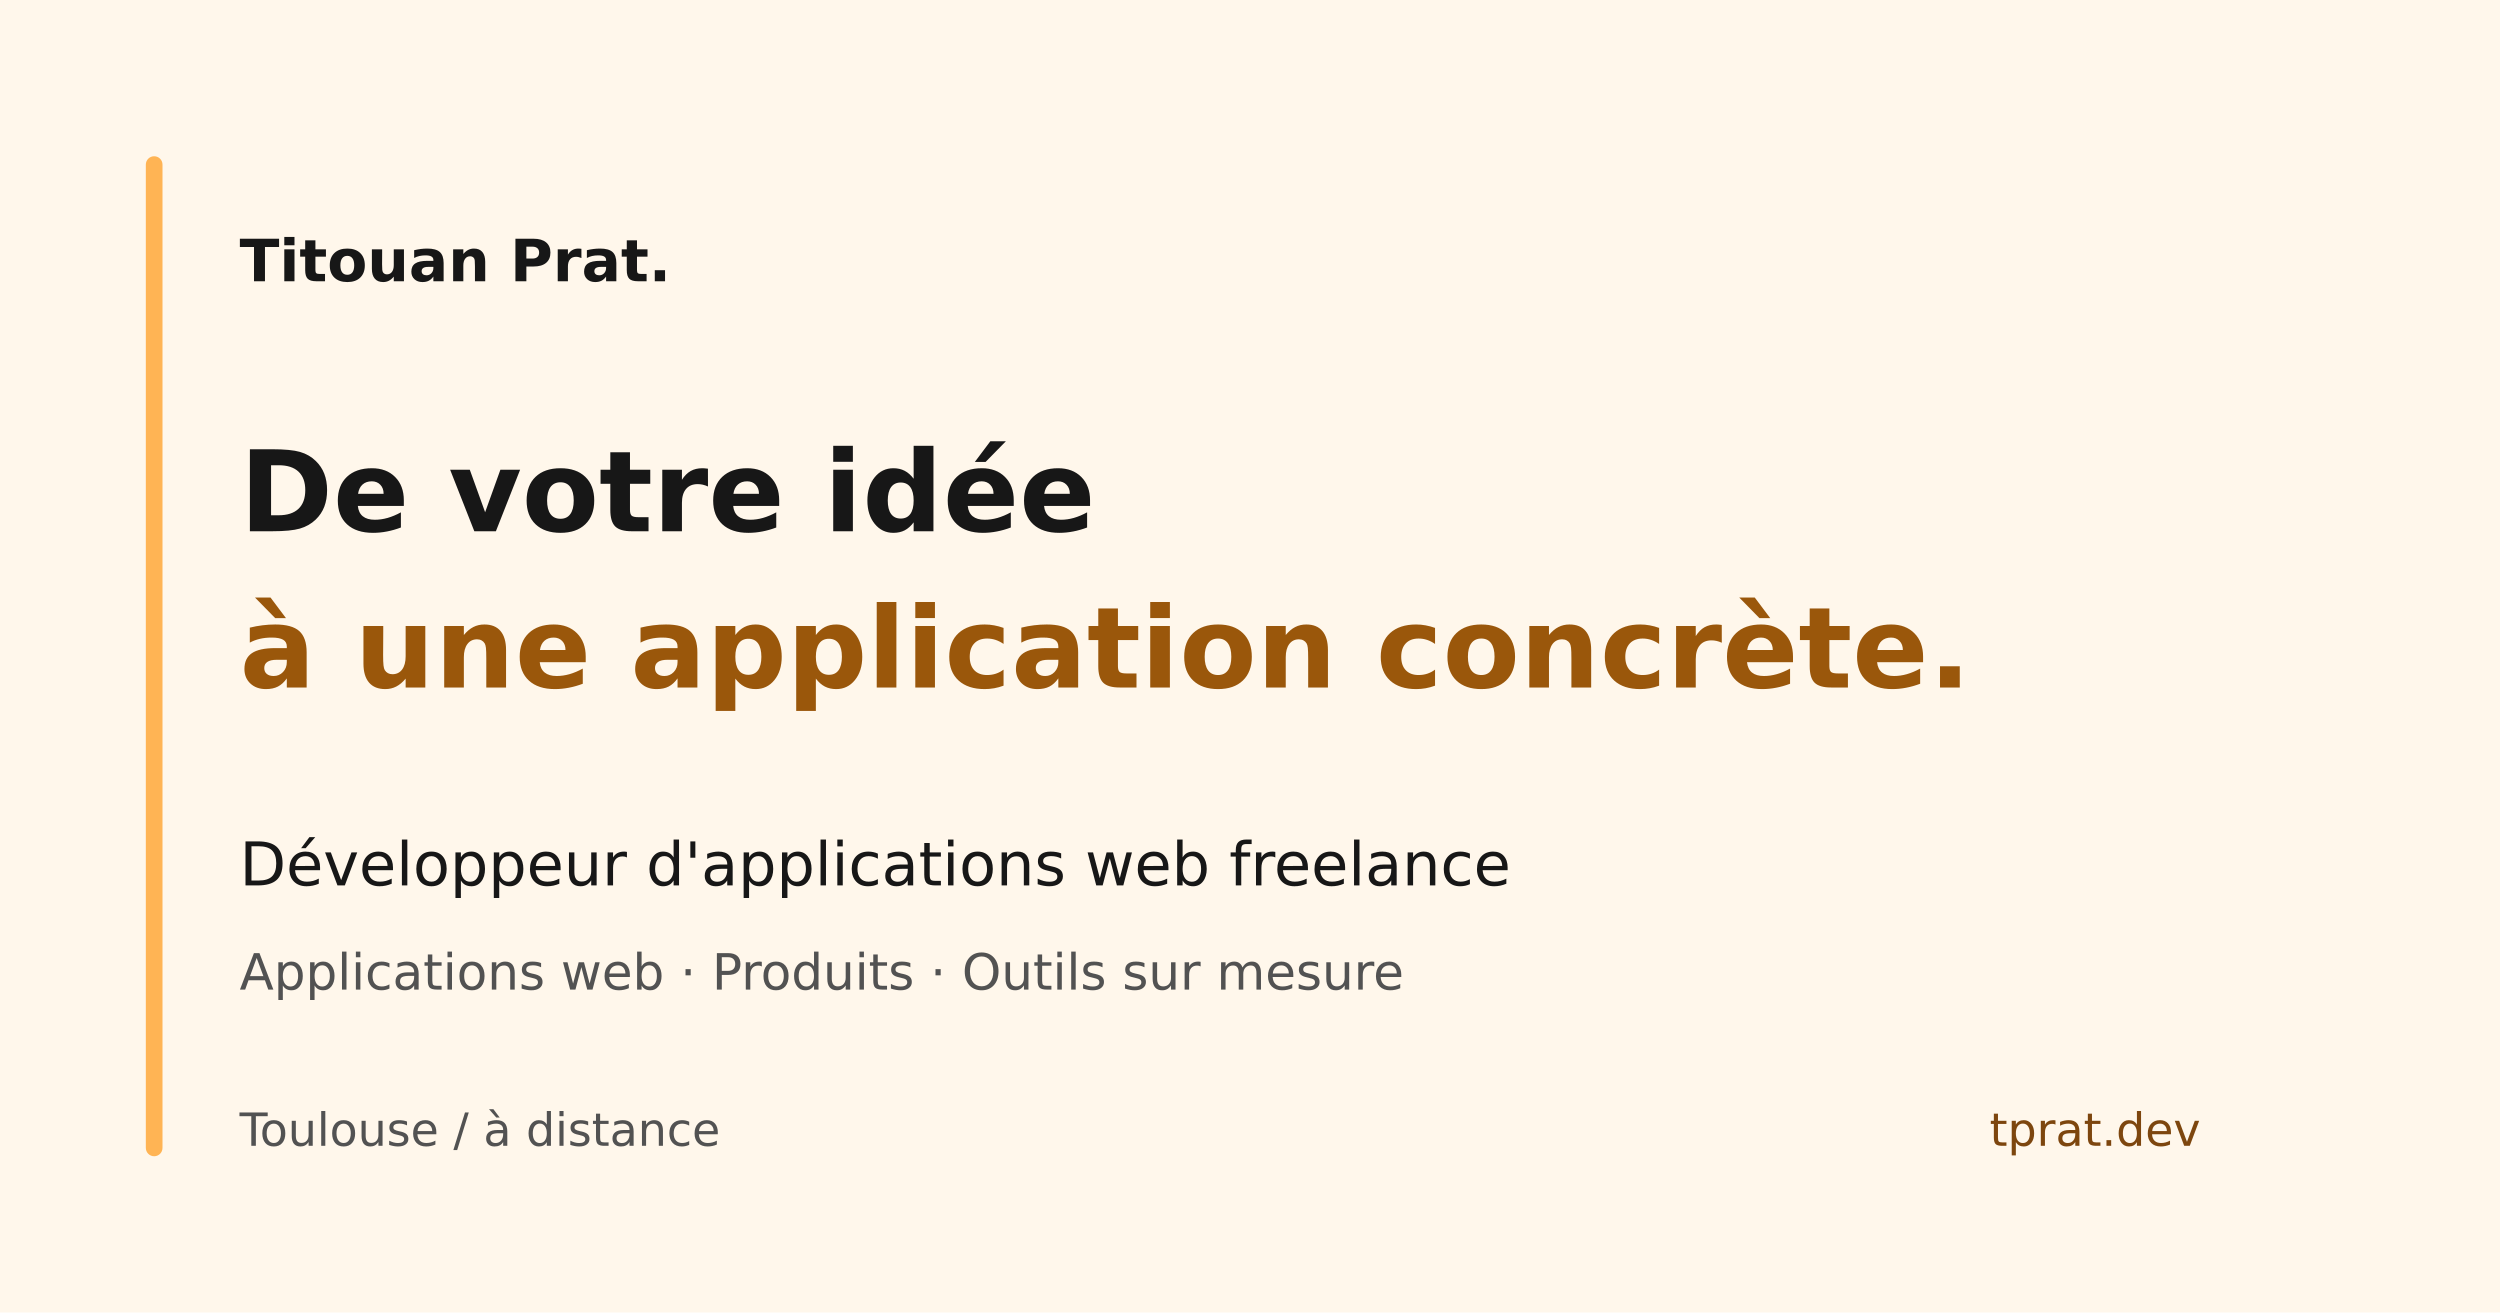
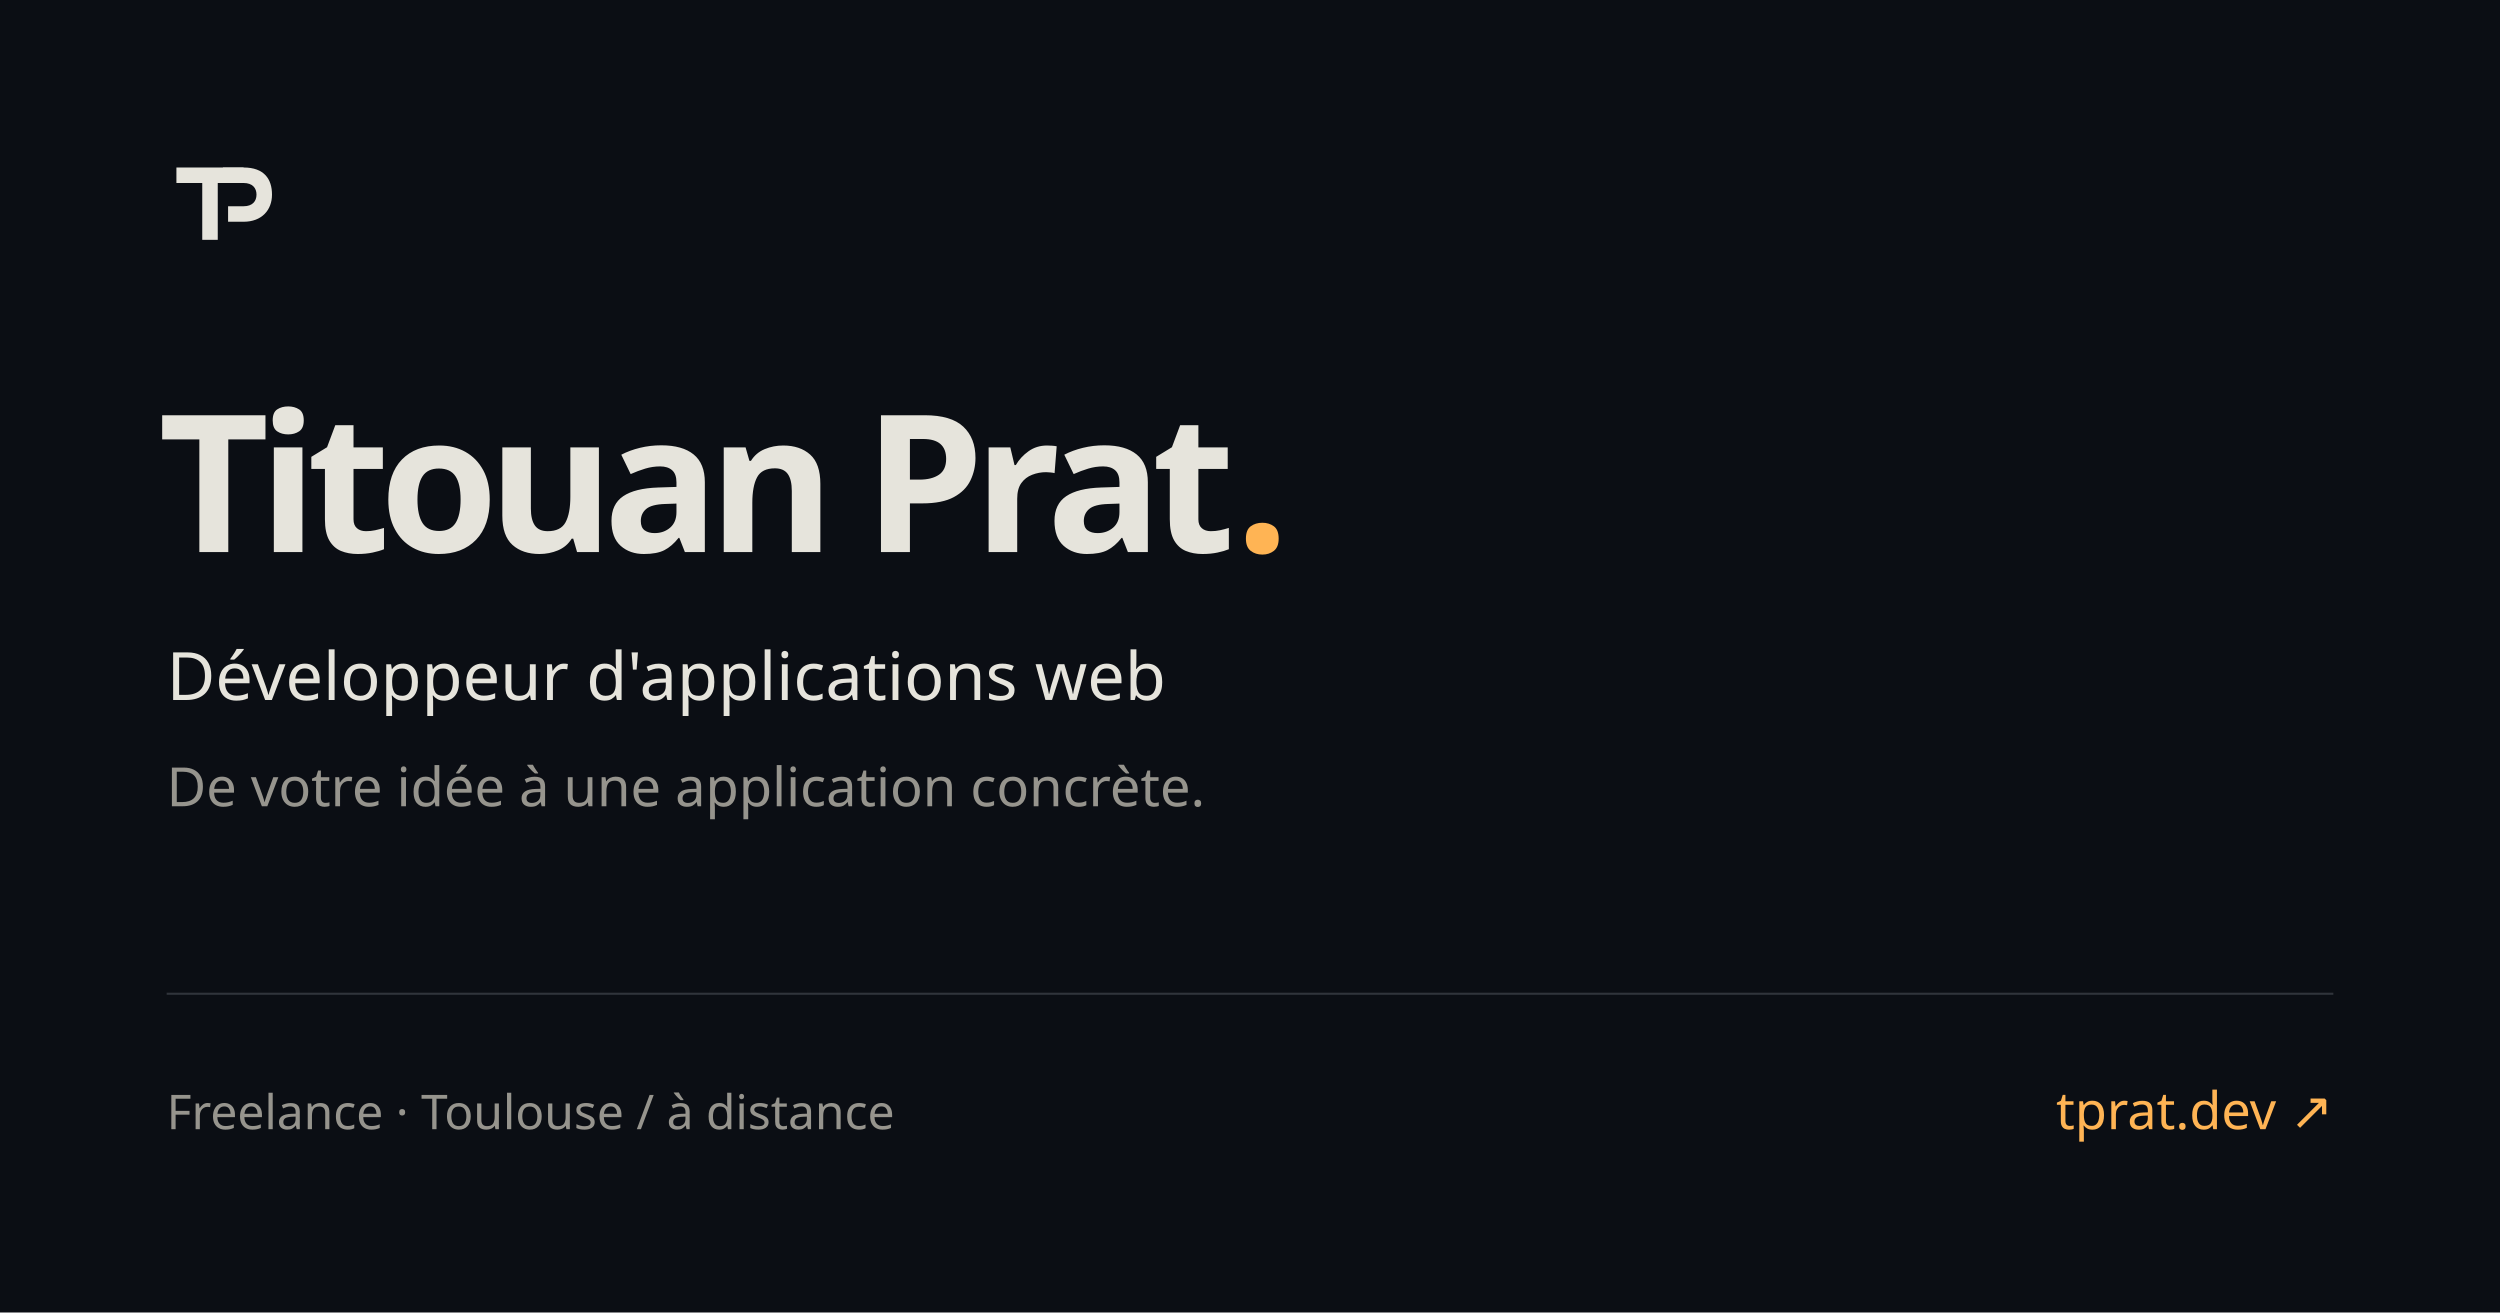
<svg xmlns="http://www.w3.org/2000/svg" width="1200" height="630" viewBox="0 0 1200 630">
-   <rect width="1200" height="630" fill="#fff7eb" />
-   <rect x="70" y="75" width="8" height="480" rx="4" fill="#ffb454" />
-   <g font-family="DejaVu Sans, sans-serif" fill="#171717">
-     <text x="115" y="135" font-size="28" font-weight="bold">Titouan Prat.</text>
-     <text x="115" y="255" font-size="54" font-weight="bold">De votre idée</text>
-     <text x="115" y="330" font-size="54" font-weight="bold" fill="#9a570b">à une application concrète.</text>
-     <text x="115" y="425" font-size="29">Développeur d'applications web freelance</text>
-     <text x="115" y="475" font-size="24" fill="#525252">Applications web · Produits · Outils sur mesure</text>
-     <text x="115" y="550" font-size="22" fill="#525252">Toulouse / à distance</text>
-     <text x="955" y="550" font-size="22" fill="#7d460e">tprat.dev</text>
+   <rect width="1200" height="630" fill="#0b0e14" />
+   <g transform="translate(76 68) scale(.62)" fill="#e6e4dc">
+     <path d="M14 20H66V32H46V76H34V32H14Z" />
+     <path d="M50 20H66C82 20 88 29 88 41S80 62 66 62H54V50H66C73 50 76 46 76 41S73 32 66 32H50Z" />
+   </g>
+   <g font-family="Space Grotesk, system-ui, sans-serif">
+     <text x="76" y="265" font-size="92" font-weight="700" letter-spacing="-5" fill="#e6e4dc">Titouan Prat<tspan fill="#ffb454">.</tspan>
+     </text>
+     <text x="80" y="336" font-size="32" fill="#e6e4dc">Développeur d'applications web</text>
+     <text x="80" y="387" font-size="26" fill="#96948d">De votre idée à une application concrète.</text>
+     <path d="M80 477H1120" stroke="#30343b" />
+     <text x="80" y="542" font-size="23" fill="#96948d">Freelance · Toulouse / à distance</text>
+     <text x="1120" y="542" text-anchor="end" font-size="25" fill="#ffb454">tprat.dev ↗</text>
  </g>
</svg>
